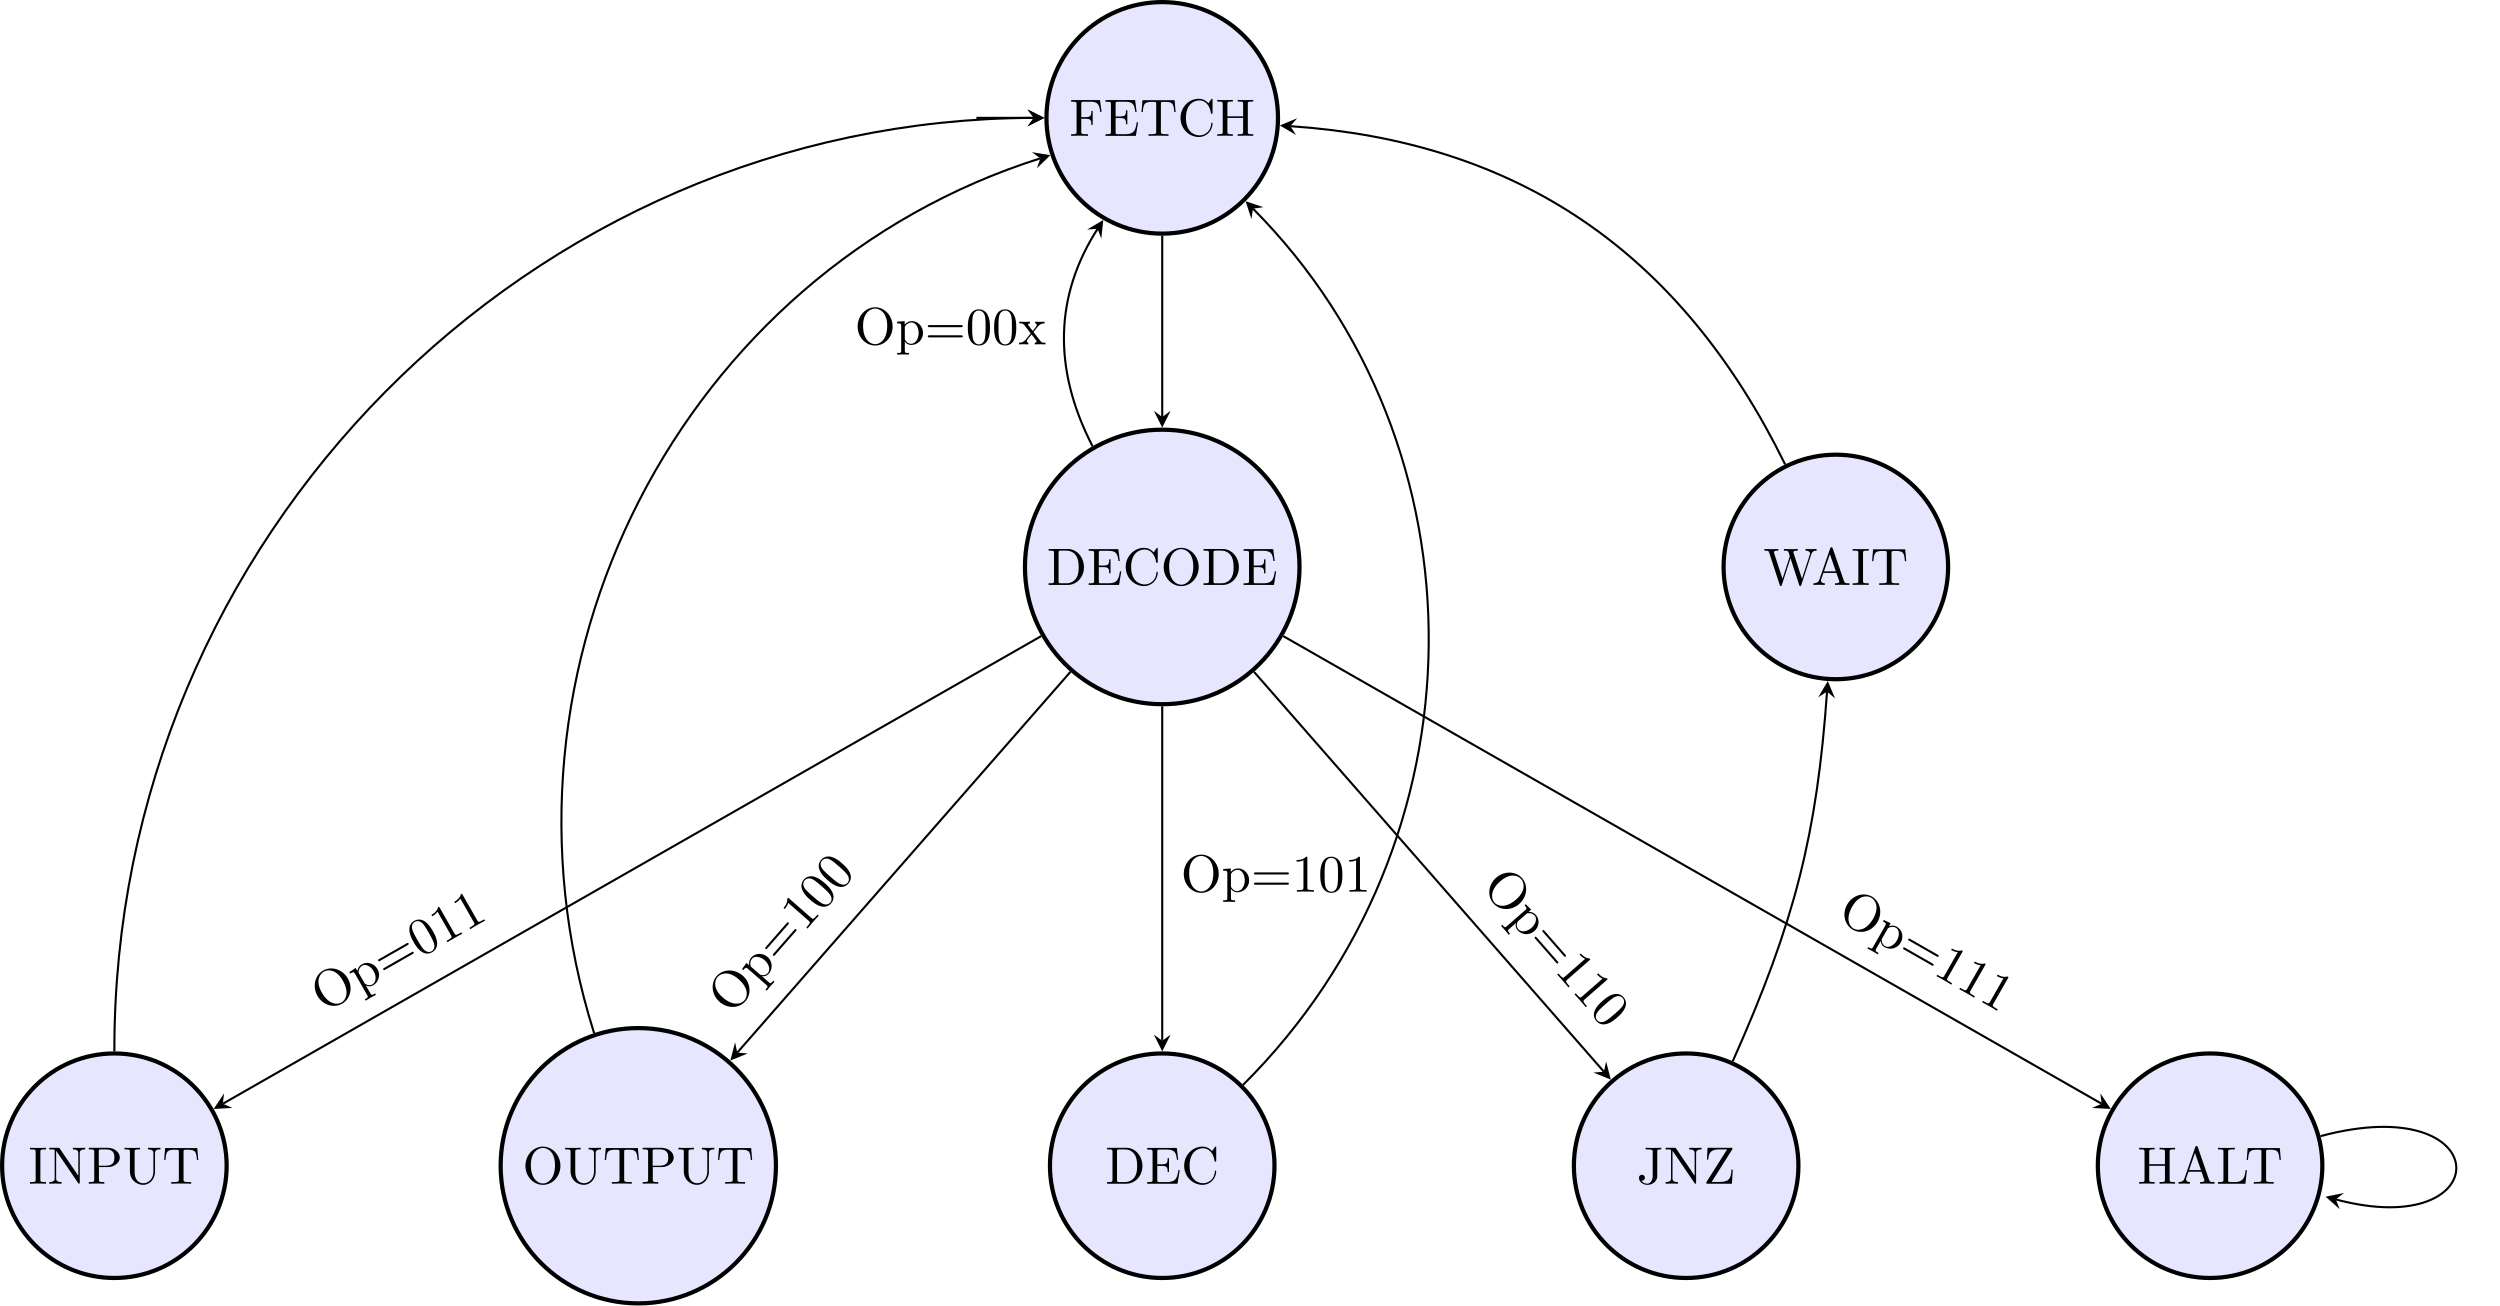
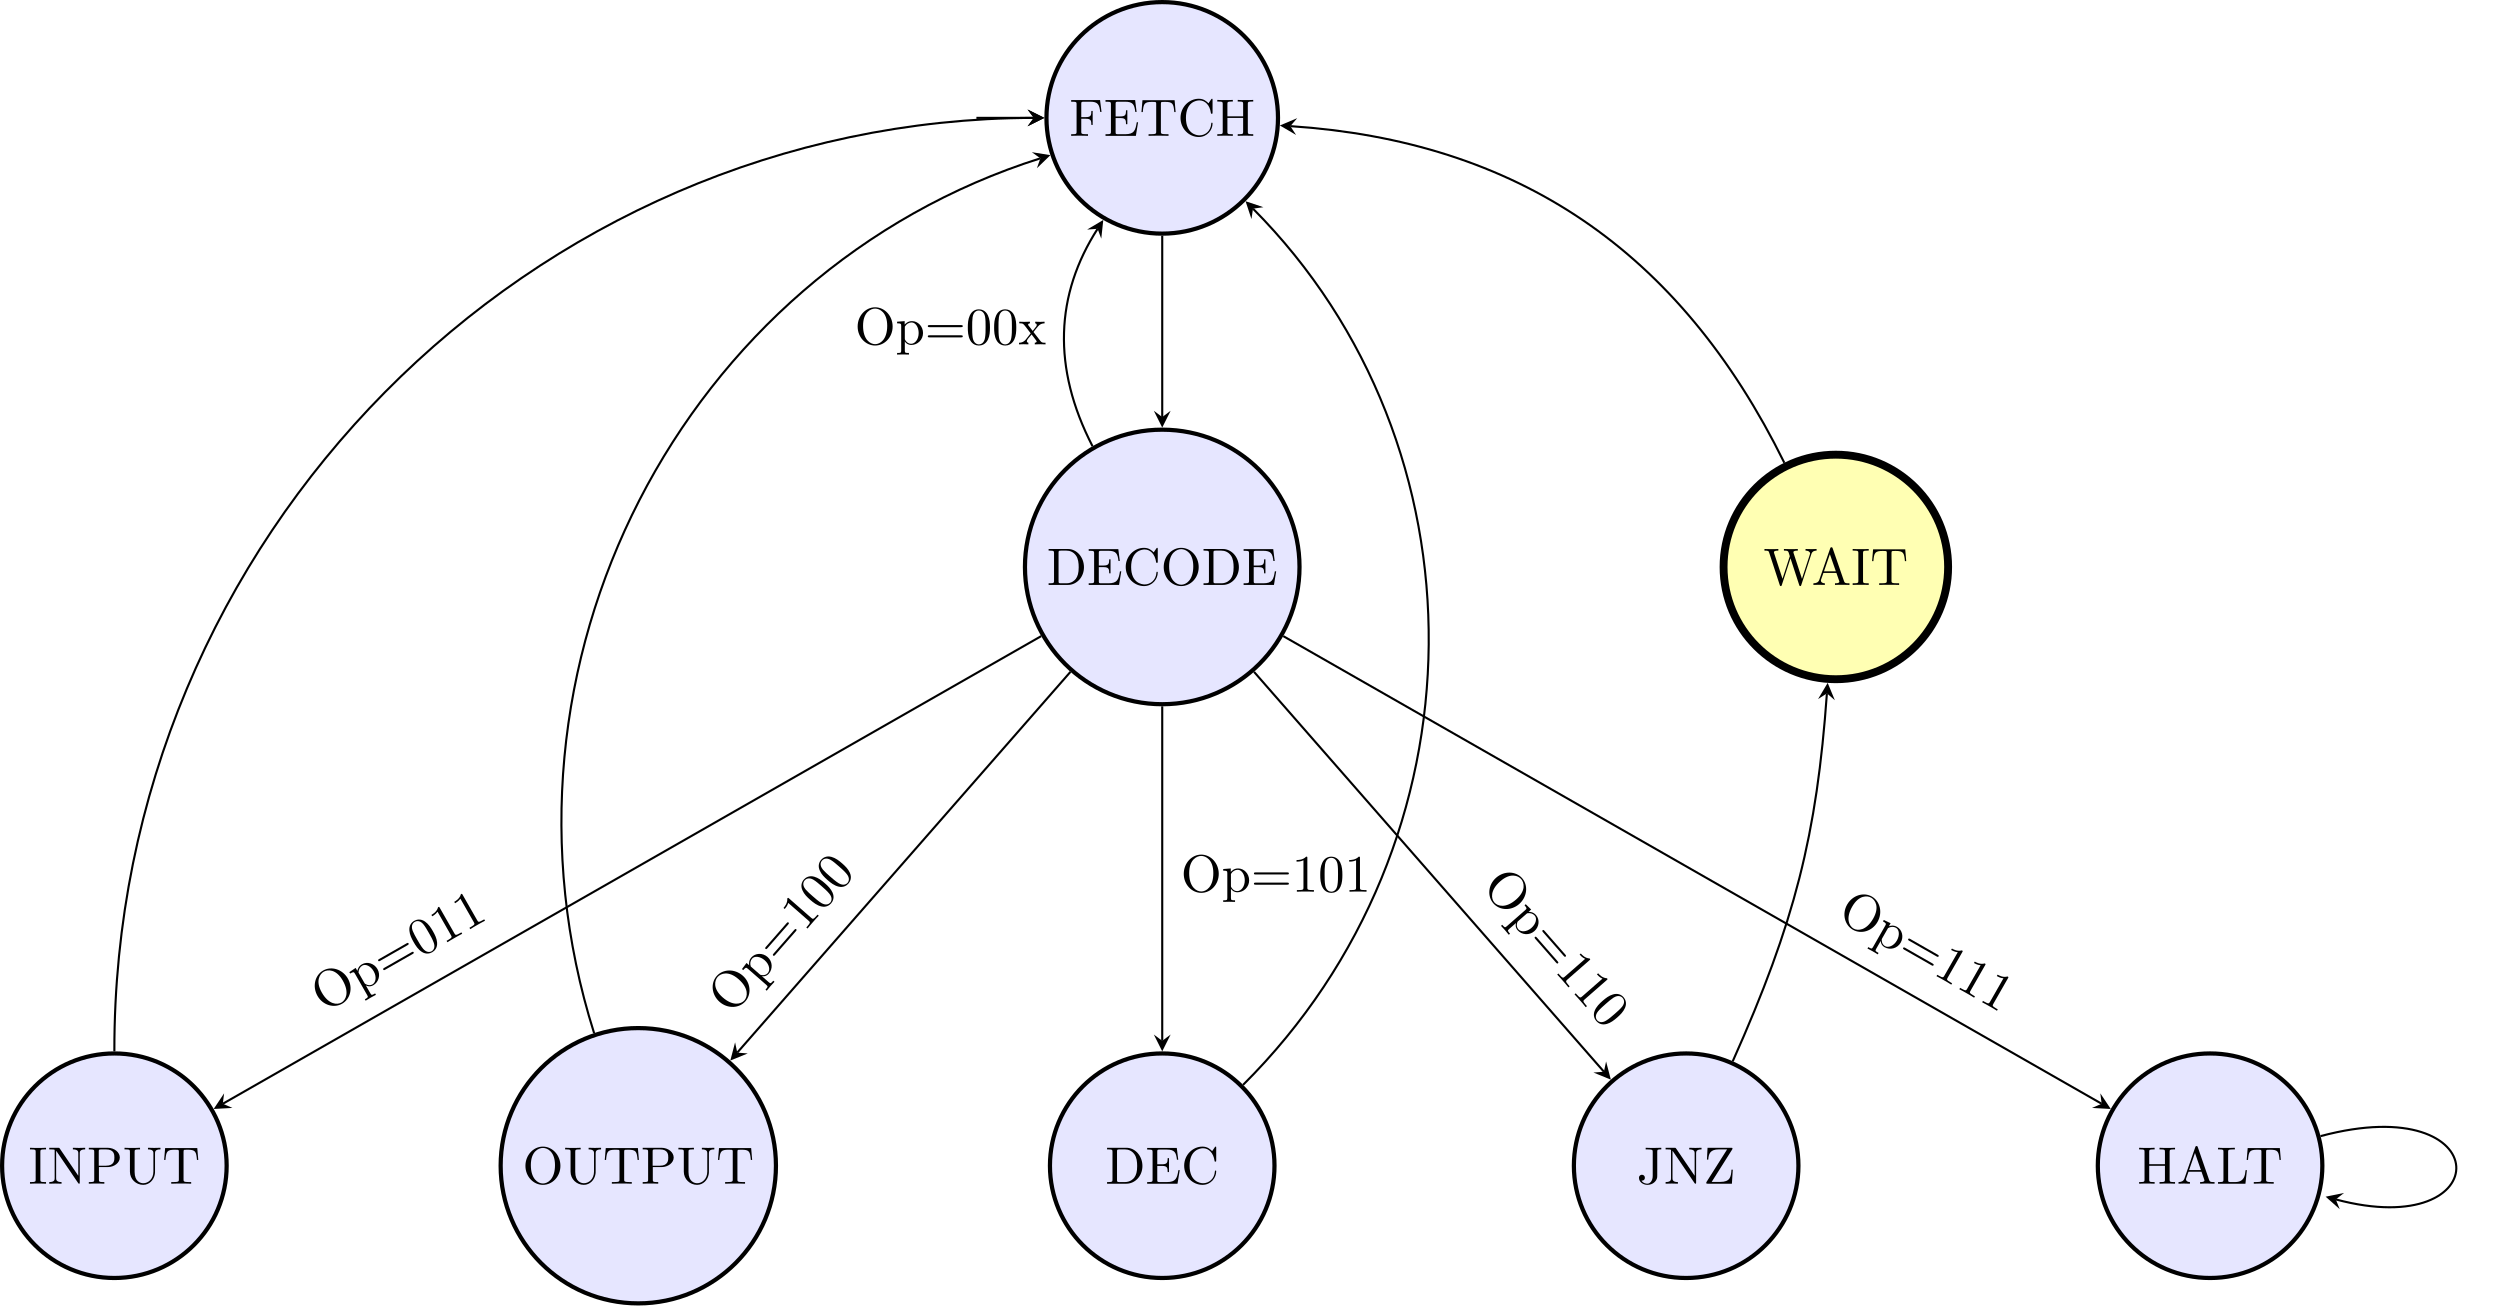
<svg xmlns="http://www.w3.org/2000/svg" xmlns:xlink="http://www.w3.org/1999/xlink" version="1.1" width="473.415pt" height="247.215pt" viewBox="-62.04 -62.039 473.415 247.215">
  <defs>
    <path id="g0-48" d="M4.583-3.188C4.583-3.985 4.533-4.782 4.184-5.519C3.726-6.476 2.909-6.635 2.491-6.635C1.893-6.635 1.166-6.376 .757-5.45C.438-4.762 .389-3.985 .389-3.188C.389-2.441 .428-1.544 .837-.787C1.265 .02 1.993 .219 2.481 .219C3.019 .219 3.776 .01 4.214-.936C4.533-1.624 4.583-2.401 4.583-3.188ZM2.481 0C2.092 0 1.504-.249 1.325-1.205C1.215-1.803 1.215-2.72 1.215-3.308C1.215-3.945 1.215-4.603 1.295-5.141C1.484-6.326 2.232-6.416 2.481-6.416C2.809-6.416 3.467-6.237 3.656-5.25C3.756-4.692 3.756-3.935 3.756-3.308C3.756-2.56 3.756-1.883 3.646-1.245C3.497-.299 2.929 0 2.481 0Z" />
    <path id="g0-49" d="M2.929-6.376C2.929-6.615 2.929-6.635 2.7-6.635C2.082-5.998 1.205-5.998 .887-5.998V-5.689C1.086-5.689 1.674-5.689 2.192-5.948V-.787C2.192-.428 2.162-.309 1.265-.309H.946V0C1.295-.03 2.162-.03 2.56-.03S3.826-.03 4.174 0V-.309H3.856C2.959-.309 2.929-.418 2.929-.787V-6.376Z" />
    <path id="g0-61" d="M6.844-3.258C6.994-3.258 7.183-3.258 7.183-3.457S6.994-3.656 6.854-3.656H.887C.747-3.656 .558-3.656 .558-3.457S.747-3.258 .897-3.258H6.844ZM6.854-1.325C6.994-1.325 7.183-1.325 7.183-1.524S6.994-1.724 6.844-1.724H.897C.747-1.724 .558-1.724 .558-1.524S.747-1.325 .887-1.325H6.854Z" />
    <path id="g0-65" d="M3.965-6.934C3.915-7.064 3.895-7.133 3.736-7.133S3.547-7.073 3.497-6.934L1.435-.976C1.255-.468 .857-.319 .319-.309V0C.548-.01 .976-.03 1.335-.03C1.644-.03 2.162-.01 2.481 0V-.309C1.983-.309 1.733-.558 1.733-.817C1.733-.847 1.743-.946 1.753-.966L2.212-2.271H4.672L5.2-.747C5.21-.707 5.23-.648 5.23-.608C5.23-.309 4.672-.309 4.403-.309V0C4.762-.03 5.46-.03 5.838-.03C6.267-.03 6.725-.02 7.143 0V-.309H6.964C6.366-.309 6.227-.379 6.117-.707L3.965-6.934ZM3.437-5.818L4.563-2.58H2.321L3.437-5.818Z" />
    <path id="g0-67" d="M.558-3.407C.558-1.345 2.172 .219 4.025 .219C5.649 .219 6.625-1.166 6.625-2.321C6.625-2.421 6.625-2.491 6.496-2.491C6.386-2.491 6.386-2.431 6.376-2.331C6.296-.907 5.23-.09 4.144-.09C3.537-.09 1.584-.428 1.584-3.397C1.584-6.376 3.527-6.715 4.134-6.715C5.22-6.715 6.107-5.808 6.306-4.354C6.326-4.214 6.326-4.184 6.466-4.184C6.625-4.184 6.625-4.214 6.625-4.423V-6.785C6.625-6.954 6.625-7.024 6.516-7.024C6.476-7.024 6.436-7.024 6.356-6.904L5.858-6.167C5.489-6.526 4.981-7.024 4.025-7.024C2.162-7.024 .558-5.44 .558-3.407Z" />
    <path id="g0-68" d="M.349-6.804V-6.496H.588C1.355-6.496 1.375-6.386 1.375-6.027V-.777C1.375-.418 1.355-.309 .588-.309H.349V0H3.995C5.669 0 7.044-1.474 7.044-3.347C7.044-5.24 5.699-6.804 3.995-6.804H.349ZM2.72-.309C2.252-.309 2.232-.379 2.232-.707V-6.097C2.232-6.426 2.252-6.496 2.72-6.496H3.716C4.334-6.496 5.021-6.276 5.529-5.569C5.958-4.981 6.047-4.125 6.047-3.347C6.047-2.242 5.858-1.644 5.499-1.156C5.3-.887 4.732-.309 3.726-.309H2.72Z" />
    <path id="g0-69" d="M1.355-.777C1.355-.418 1.335-.309 .568-.309H.329V0H6.077L6.496-2.57H6.247C5.998-1.036 5.768-.309 4.055-.309H2.73C2.262-.309 2.242-.379 2.242-.707V-3.367H3.138C4.105-3.367 4.214-3.049 4.214-2.202H4.463V-4.842H4.214C4.214-3.985 4.105-3.676 3.138-3.676H2.242V-6.067C2.242-6.396 2.262-6.466 2.73-6.466H4.015C5.539-6.466 5.808-5.918 5.968-4.533H6.217L5.938-6.775H.329V-6.466H.568C1.335-6.466 1.355-6.356 1.355-5.998V-.777Z" />
    <path id="g0-70" d="M5.798-6.775H.329V-6.466H.568C1.335-6.466 1.355-6.356 1.355-5.998V-.777C1.355-.418 1.335-.309 .568-.309H.329V0C.677-.03 1.455-.03 1.843-.03C2.252-.03 3.158-.03 3.517 0V-.309H3.188C2.242-.309 2.242-.438 2.242-.787V-3.238H3.098C4.055-3.238 4.154-2.919 4.154-2.072H4.403V-4.712H4.154C4.154-3.875 4.055-3.547 3.098-3.547H2.242V-6.067C2.242-6.396 2.262-6.466 2.73-6.466H3.925C5.42-6.466 5.669-5.908 5.828-4.533H6.077L5.798-6.775Z" />
    <path id="g0-72" d="M6.107-6.027C6.107-6.386 6.127-6.496 6.894-6.496H7.133V-6.804C6.785-6.775 6.047-6.775 5.669-6.775S4.543-6.775 4.194-6.804V-6.496H4.433C5.2-6.496 5.22-6.386 5.22-6.027V-3.696H2.242V-6.027C2.242-6.386 2.262-6.496 3.029-6.496H3.268V-6.804C2.919-6.775 2.182-6.775 1.803-6.775S.677-6.775 .329-6.804V-6.496H.568C1.335-6.496 1.355-6.386 1.355-6.027V-.777C1.355-.418 1.335-.309 .568-.309H.329V0C.677-.03 1.415-.03 1.793-.03S2.919-.03 3.268 0V-.309H3.029C2.262-.309 2.242-.418 2.242-.777V-3.387H5.22V-.777C5.22-.418 5.2-.309 4.433-.309H4.194V0C4.543-.03 5.28-.03 5.659-.03S6.785-.03 7.133 0V-.309H6.894C6.127-.309 6.107-.418 6.107-.777V-6.027Z" />
    <path id="g0-73" d="M2.242-6.027C2.242-6.386 2.271-6.496 3.059-6.496H3.318V-6.804C2.969-6.775 2.182-6.775 1.803-6.775C1.415-6.775 .628-6.775 .279-6.804V-6.496H.538C1.325-6.496 1.355-6.386 1.355-6.027V-.777C1.355-.418 1.325-.309 .538-.309H.279V0C.628-.03 1.415-.03 1.793-.03C2.182-.03 2.969-.03 3.318 0V-.309H3.059C2.271-.309 2.242-.418 2.242-.777V-6.027Z" />
    <path id="g0-74" d="M3.009-1.474C3.009-.558 2.511 0 1.983 0C1.923 0 1.245 0 .887-.578C1.405-.578 1.524-.877 1.524-1.136C1.524-1.494 1.245-1.694 .966-1.694C.747-1.694 .408-1.554 .408-1.116C.408-.379 1.116 .219 2.002 .219C3.019 .219 3.746-.478 3.856-1.225C3.866-1.305 3.866-1.325 3.866-1.664V-6.087C3.866-6.496 4.005-6.496 4.633-6.496V-6.804C4.194-6.785 3.816-6.775 3.347-6.775C2.929-6.775 2.052-6.775 1.674-6.804V-6.496H2.032C3.009-6.496 3.009-6.366 3.009-6.017V-1.474Z" />
    <path id="g0-76" d="M5.798-2.57H5.549C5.44-1.554 5.3-.309 3.547-.309H2.73C2.262-.309 2.242-.379 2.242-.707V-6.017C2.242-6.356 2.242-6.496 3.188-6.496H3.517V-6.804C3.158-6.775 2.252-6.775 1.843-6.775C1.455-6.775 .677-6.775 .329-6.804V-6.496H.568C1.335-6.496 1.355-6.386 1.355-6.027V-.777C1.355-.418 1.335-.309 .568-.309H.329V0H5.519L5.798-2.57Z" />
    <path id="g0-78" d="M2.311-6.675C2.222-6.795 2.212-6.804 2.022-6.804H.329V-6.496H.618C.767-6.496 .966-6.486 1.116-6.476C1.345-6.446 1.355-6.436 1.355-6.247V-1.046C1.355-.777 1.355-.309 .329-.309V0C.677-.01 1.166-.03 1.494-.03S2.311-.01 2.66 0V-.309C1.634-.309 1.634-.777 1.634-1.046V-6.227C1.684-6.177 1.694-6.167 1.733-6.107L5.798-.13C5.888-.01 5.898 0 5.968 0C6.107 0 6.107-.07 6.107-.259V-5.758C6.107-6.027 6.107-6.496 7.133-6.496V-6.804C6.785-6.795 6.296-6.775 5.968-6.775S5.151-6.795 4.802-6.804V-6.496C5.828-6.496 5.828-6.027 5.828-5.758V-1.504L2.311-6.675Z" />
    <path id="g0-79" d="M7.183-3.377C7.183-5.41 5.679-7.024 3.866-7.024C2.082-7.024 .558-5.43 .558-3.377C.558-1.335 2.092 .219 3.866 .219C5.679 .219 7.183-1.365 7.183-3.377ZM3.875-.04C2.919-.04 1.584-.917 1.584-3.517C1.584-6.097 3.039-6.775 3.866-6.775C4.732-6.775 6.157-6.067 6.157-3.517C6.157-.877 4.792-.04 3.875-.04Z" />
    <path id="g0-80" d="M2.262-3.148H3.945C5.141-3.148 6.217-3.955 6.217-4.951C6.217-5.928 5.23-6.804 3.866-6.804H.349V-6.496H.588C1.355-6.496 1.375-6.386 1.375-6.027V-.777C1.375-.418 1.355-.309 .588-.309H.349V0C.697-.03 1.435-.03 1.813-.03S2.939-.03 3.288 0V-.309H3.049C2.281-.309 2.262-.418 2.262-.777V-3.148ZM2.232-3.407V-6.097C2.232-6.426 2.252-6.496 2.72-6.496H3.606C5.191-6.496 5.191-5.44 5.191-4.951C5.191-4.483 5.191-3.407 3.606-3.407H2.232Z" />
    <path id="g0-84" d="M6.635-6.745H.548L.359-4.503H.608C.747-6.107 .897-6.436 2.401-6.436C2.58-6.436 2.839-6.436 2.939-6.416C3.148-6.376 3.148-6.267 3.148-6.037V-.787C3.148-.448 3.148-.309 2.102-.309H1.704V0C2.112-.03 3.128-.03 3.587-.03S5.071-.03 5.479 0V-.309H5.081C4.035-.309 4.035-.448 4.035-.787V-6.037C4.035-6.237 4.035-6.376 4.214-6.416C4.324-6.436 4.593-6.436 4.782-6.436C6.286-6.436 6.436-6.107 6.575-4.503H6.824L6.635-6.745Z" />
    <path id="g0-85" d="M5.798-2.301C5.798-.887 4.832-.09 3.885-.09C3.417-.09 2.242-.339 2.242-2.232V-6.027C2.242-6.386 2.262-6.496 3.029-6.496H3.268V-6.804C2.919-6.775 2.182-6.775 1.803-6.775S.677-6.775 .329-6.804V-6.496H.568C1.335-6.496 1.355-6.386 1.355-6.027V-2.271C1.355-.867 2.511 .219 3.866 .219C5.011 .219 5.908-.707 6.077-1.843C6.107-2.042 6.107-2.132 6.107-2.531V-5.719C6.107-6.047 6.107-6.496 7.133-6.496V-6.804C6.775-6.795 6.296-6.775 5.958-6.775C5.609-6.775 5.131-6.795 4.772-6.804V-6.496C5.798-6.496 5.798-6.027 5.798-5.758V-2.301Z" />
    <path id="g0-87" d="M9.056-5.828C9.235-6.396 9.664-6.496 10.052-6.496V-6.804C9.753-6.785 9.445-6.775 9.146-6.775C8.857-6.775 8.219-6.795 7.96-6.804V-6.496C8.628-6.486 8.827-6.157 8.827-5.968C8.827-5.908 8.797-5.828 8.777-5.768L7.283-1.166L5.689-6.047C5.679-6.087 5.659-6.147 5.659-6.197C5.659-6.496 6.237-6.496 6.496-6.496V-6.804C6.137-6.775 5.46-6.775 5.081-6.775S4.274-6.795 3.866-6.804V-6.496C4.433-6.496 4.643-6.496 4.762-6.137L4.981-5.44L3.597-1.166L1.993-6.067C1.983-6.097 1.973-6.167 1.973-6.197C1.973-6.496 2.55-6.496 2.809-6.496V-6.804C2.451-6.775 1.773-6.775 1.395-6.775S.588-6.795 .179-6.804V-6.496C.927-6.496 .966-6.446 1.086-6.077L3.078 .03C3.108 .12 3.138 .219 3.268 .219C3.407 .219 3.427 .149 3.467 .02L5.111-5.041L6.765 .03C6.795 .12 6.824 .219 6.954 .219C7.093 .219 7.113 .149 7.153 .02L9.056-5.828Z" />
    <path id="g0-90" d="M5.45-6.456C5.519-6.565 5.519-6.575 5.519-6.645C5.519-6.804 5.46-6.804 5.26-6.804H.797L.687-4.563H.936C1.006-5.689 1.305-6.496 2.939-6.496H4.503L.628-.369C.558-.259 .558-.249 .558-.169C.558 0 .608 0 .817 0H5.41L5.579-2.66H5.33C5.25-1.275 5.061-.339 3.218-.339H1.584L5.45-6.456Z" />
    <path id="g0-112" d="M1.714-3.746V-4.403L.279-4.294V-3.985C.986-3.985 1.056-3.925 1.056-3.487V1.176C1.056 1.624 .946 1.624 .279 1.624V1.933C.618 1.923 1.136 1.903 1.395 1.903C1.664 1.903 2.172 1.923 2.521 1.933V1.624C1.853 1.624 1.743 1.624 1.743 1.176V-.498V-.588C1.793-.428 2.212 .11 2.969 .11C4.154 .11 5.191-.867 5.191-2.152C5.191-3.417 4.224-4.403 3.108-4.403C2.331-4.403 1.913-3.965 1.714-3.746ZM1.743-1.136V-3.357C2.032-3.866 2.521-4.154 3.029-4.154C3.756-4.154 4.364-3.278 4.364-2.152C4.364-.946 3.666-.11 2.929-.11C2.531-.11 2.152-.309 1.883-.717C1.743-.927 1.743-.936 1.743-1.136Z" />
    <path id="g0-120" d="M2.859-2.341C3.158-2.72 3.537-3.208 3.776-3.467C4.085-3.826 4.493-3.975 4.961-3.985V-4.294C4.702-4.274 4.403-4.264 4.144-4.264C3.846-4.264 3.318-4.284 3.188-4.294V-3.985C3.397-3.965 3.477-3.836 3.477-3.676S3.377-3.387 3.328-3.328L2.71-2.55L1.933-3.557C1.843-3.656 1.843-3.676 1.843-3.736C1.843-3.885 1.993-3.975 2.192-3.985V-4.294C1.933-4.284 1.275-4.264 1.116-4.264C.907-4.264 .438-4.274 .169-4.294V-3.985C.867-3.985 .877-3.975 1.345-3.377L2.331-2.092L1.395-.907C.917-.329 .329-.309 .12-.309V0C.379-.02 .687-.03 .946-.03C1.235-.03 1.654-.01 1.893 0V-.309C1.674-.339 1.604-.468 1.604-.618C1.604-.837 1.893-1.166 2.501-1.883L3.258-.887C3.337-.777 3.467-.618 3.467-.558C3.467-.468 3.377-.319 3.108-.309V0C3.407-.01 3.965-.03 4.184-.03C4.453-.03 4.842-.02 5.141 0V-.309C4.603-.309 4.423-.329 4.194-.618L2.859-2.341Z" />
  </defs>
  <g id="page1">
    <path d="M179.969-39.719C179.969-51.824 170.152-61.641 158.047-61.641C145.938-61.641 136.125-51.824 136.125-39.719C136.125-27.609 145.938-17.797 158.047-17.797C170.152-17.797 179.969-27.609 179.969-39.719Z" fill="#e6e6ff" />
    <path d="M179.969-39.719C179.969-51.824 170.152-61.641 158.047-61.641C145.938-61.641 136.125-51.824 136.125-39.719C136.125-27.609 145.938-17.797 158.047-17.797C170.152-17.797 179.969-27.609 179.969-39.719Z" stroke="#000" fill="none" stroke-width=".797" stroke-miterlimit="10" />
    <g transform="matrix(1 0 0 1 -17.573 3.4039)">
      <use x="158.046" y="-39.718" xlink:href="#g0-70" />
      <use x="164.55" y="-39.718" xlink:href="#g0-69" />
      <use x="171.33" y="-39.718" xlink:href="#g0-84" />
      <use x="178.525" y="-39.718" xlink:href="#g0-67" />
      <use x="185.72" y="-39.718" xlink:href="#g0-72" />
    </g>
    <path d="M122.859-39.719H133.734" stroke="#000" fill="none" stroke-width=".399" stroke-miterlimit="10" />
    <path d="M135.727-39.719L132.539-41.312L133.735-39.719L132.539-38.125" />
    <path d="M184.043 45.324C184.043 30.965 172.402 19.328 158.047 19.328C143.688 19.328 132.051 30.965 132.051 45.324C132.051 59.68 143.688 71.316 158.047 71.316C172.402 71.316 184.043 59.68 184.043 45.324Z" fill="#e6e6ff" />
    <path d="M184.043 45.324C184.043 30.965 172.402 19.328 158.047 19.328C143.688 19.328 132.051 30.965 132.051 45.324C132.051 59.68 143.688 71.316 158.047 71.316C172.402 71.316 184.043 59.68 184.043 45.324Z" stroke="#000" fill="none" stroke-width=".797" stroke-miterlimit="10" />
    <g transform="matrix(1 0 0 1 -21.863 88.4444)">
      <use x="158.046" y="-39.718" xlink:href="#g0-68" />
      <use x="165.657" y="-39.718" xlink:href="#g0-69" />
      <use x="172.437" y="-39.718" xlink:href="#g0-67" />
      <use x="179.632" y="-39.718" xlink:href="#g0-79" />
      <use x="187.381" y="-39.718" xlink:href="#g0-68" />
      <use x="194.991" y="-39.718" xlink:href="#g0-69" />
    </g>
    <path d="M179.305 158.711C179.305 146.969 169.789 137.449 158.047 137.449C146.305 137.449 136.785 146.969 136.785 158.711S146.305 179.969 158.047 179.969C169.789 179.969 179.305 170.453 179.305 158.711Z" fill="#e6e6ff" />
    <path d="M179.305 158.711C179.305 146.969 169.789 137.449 158.047 137.449C146.305 137.449 136.785 146.969 136.785 158.711S146.305 179.969 158.047 179.969C169.789 179.969 179.305 170.453 179.305 158.711Z" stroke="#000" fill="none" stroke-width=".797" stroke-miterlimit="10" />
    <g transform="matrix(1 0 0 1 -10.793 201.8319)">
      <use x="158.046" y="-39.718" xlink:href="#g0-68" />
      <use x="165.657" y="-39.718" xlink:href="#g0-69" />
      <use x="172.437" y="-39.718" xlink:href="#g0-67" />
    </g>
    <path d="M84.898 158.711C84.898 144.312 73.231 132.644 58.832 132.644C44.434 132.644 32.766 144.312 32.766 158.711C32.766 173.105 44.434 184.777 58.832 184.777C73.231 184.777 84.898 173.105 84.898 158.711Z" fill="#e6e6ff" />
    <path d="M84.898 158.711C84.898 144.312 73.231 132.644 58.832 132.644C44.434 132.644 32.766 144.312 32.766 158.711C32.766 173.105 44.434 184.777 58.832 184.777C73.231 184.777 84.898 173.105 84.898 158.711Z" stroke="#000" fill="none" stroke-width=".797" stroke-miterlimit="10" />
    <g transform="matrix(1 0 0 1 -121.1458 201.8319)">
      <use x="158.046" y="-39.718" xlink:href="#g0-79" />
      <use x="165.795" y="-39.718" xlink:href="#g0-85" />
      <use x="173.267" y="-39.718" xlink:href="#g0-84" />
      <use x="180.462" y="-39.718" xlink:href="#g0-80" />
      <use x="187.242" y="-39.718" xlink:href="#g0-85" />
      <use x="194.714" y="-39.718" xlink:href="#g0-84" />
    </g>
    <path d="M-19.121 158.711C-19.121 146.969-28.641 137.449-40.383 137.449S-61.641 146.969-61.641 158.711S-52.125 179.969-40.383 179.969S-19.121 170.453-19.121 158.711Z" fill="#e6e6ff" />
    <path d="M-19.121 158.711C-19.121 146.969-28.641 137.449-40.383 137.449S-61.641 146.969-61.641 158.711S-52.125 179.969-40.383 179.969S-19.121 170.453-19.121 158.711Z" stroke="#000" fill="none" stroke-width=".797" stroke-miterlimit="10" />
    <g transform="matrix(1 0 0 1 -214.6864 201.8319)">
      <use x="158.046" y="-39.718" xlink:href="#g0-73" />
      <use x="161.644" y="-39.718" xlink:href="#g0-78" />
      <use x="169.116" y="-39.718" xlink:href="#g0-80" />
      <use x="175.896" y="-39.718" xlink:href="#g0-85" />
      <use x="183.368" y="-39.718" xlink:href="#g0-84" />
    </g>
    <path d="M278.52 158.711C278.52 146.969 269 137.449 257.262 137.449C245.519 137.449 236 146.969 236 158.711S245.519 179.969 257.262 179.969C269 179.969 278.52 170.453 278.52 158.711Z" fill="#e6e6ff" />
    <path d="M278.52 158.711C278.52 146.969 269 137.449 257.262 137.449C245.519 137.449 236 146.969 236 158.711S245.519 179.969 257.262 179.969C269 179.969 278.52 170.453 278.52 158.711Z" stroke="#000" fill="none" stroke-width=".797" stroke-miterlimit="10" />
    <g transform="matrix(1 0 0 1 89.874 201.8319)">
      <use x="158.046" y="-39.718" xlink:href="#g0-74" />
      <use x="163.166" y="-39.718" xlink:href="#g0-78" />
      <use x="170.638" y="-39.718" xlink:href="#g0-90" />
    </g>
-     <path d="M306.867 45.324C306.867 33.582 297.348 24.062 285.605 24.062C273.863 24.062 264.348 33.582 264.348 45.324C264.348 57.062 273.863 66.582 285.605 66.582C297.348 66.582 306.867 57.062 306.867 45.324Z" fill="#e6e6ff" />
-     <path d="M306.867 45.324C306.867 33.582 297.348 24.062 285.605 24.062C273.863 24.062 264.348 33.582 264.348 45.324C264.348 57.062 273.863 66.582 285.605 66.582C297.348 66.582 306.867 57.062 306.867 45.324Z" stroke="#000" fill="none" stroke-width=".797" stroke-miterlimit="10" />
+     <path d="M306.867 45.324C306.867 33.582 297.348 24.062 285.605 24.062C273.863 24.062 264.348 33.582 264.348 45.324C264.348 57.062 273.863 66.582 285.605 66.582C297.348 66.582 306.867 57.062 306.867 45.324Z" fill="#ffffb3" />
+     <path d="M306.867 45.324C306.867 33.582 297.348 24.062 285.605 24.062C273.863 24.062 264.348 33.582 264.348 45.324C264.348 57.062 273.863 66.582 285.605 66.582C297.348 66.582 306.867 57.062 306.867 45.324Z" stroke="#000" fill="none" stroke-width="1.494" stroke-miterlimit="10" />
    <g transform="matrix(1 0 0 1 113.862 88.4444)">
      <use x="158.046" y="-39.718" xlink:href="#g0-87" />
      <use x="167.179" y="-39.718" xlink:href="#g0-65" />
      <use x="174.651" y="-39.718" xlink:href="#g0-73" />
      <use x="178.248" y="-39.718" xlink:href="#g0-84" />
    </g>
    <path d="M377.734 158.711C377.734 146.969 368.215 137.449 356.473 137.449C344.73 137.449 335.215 146.969 335.215 158.711S344.73 179.969 356.473 179.969C368.215 179.969 377.734 170.453 377.734 158.711Z" fill="#e6e6ff" />
    <path d="M377.734 158.711C377.734 146.969 368.215 137.449 356.473 137.449C344.73 137.449 335.215 146.969 335.215 158.711S344.73 179.969 356.473 179.969C368.215 179.969 377.734 170.453 377.734 158.711Z" stroke="#000" fill="none" stroke-width=".797" stroke-miterlimit="10" />
    <g transform="matrix(1 0 0 1 184.66 201.8319)">
      <use x="158.046" y="-39.718" xlink:href="#g0-72" />
      <use x="165.518" y="-39.718" xlink:href="#g0-65" />
      <use x="172.99" y="-39.718" xlink:href="#g0-76" />
      <use x="178.387" y="-39.718" xlink:href="#g0-84" />
    </g>
    <path d="M158.047-17.398V16.938" stroke="#000" fill="none" stroke-width=".399" stroke-miterlimit="10" />
    <path d="M158.047 18.93L159.641 15.742L158.047 16.937L156.453 15.742" />
    <path d="M135.129 58.418L-19.848 146.976" stroke="#000" fill="none" stroke-width=".399" stroke-miterlimit="10" />
    <path d="M-21.578 147.965L-18.02 147.765L-19.848 146.976L-19.602 145" />
    <g transform="matrix(.8682 -.49611 .49611 .8682 -118.2364 242.6553)">
      <use x="158.046" y="-39.718" xlink:href="#g0-79" />
      <use x="165.795" y="-39.718" xlink:href="#g0-112" />
      <use x="171.33" y="-39.718" xlink:href="#g0-61" />
      <use x="179.078" y="-39.718" xlink:href="#g0-48" />
      <use x="184.06" y="-39.718" xlink:href="#g0-49" />
      <use x="189.041" y="-39.718" xlink:href="#g0-49" />
    </g>
    <path d="M140.668 65.183L77.57 137.293" stroke="#000" fill="none" stroke-width=".399" stroke-miterlimit="10" />
    <path d="M76.258 138.793L79.559 137.446L77.57 137.293L77.16 135.344" />
    <g transform="matrix(.65848 -.75255 .75255 .65848 2.228876 275.426)">
      <use x="158.046" y="-39.718" xlink:href="#g0-79" />
      <use x="165.795" y="-39.718" xlink:href="#g0-112" />
      <use x="171.33" y="-39.718" xlink:href="#g0-61" />
      <use x="179.078" y="-39.718" xlink:href="#g0-49" />
      <use x="184.06" y="-39.718" xlink:href="#g0-48" />
      <use x="189.041" y="-39.718" xlink:href="#g0-48" />
    </g>
    <path d="M158.047 71.715V135.058" stroke="#000" fill="none" stroke-width=".399" stroke-miterlimit="10" />
    <path d="M158.047 137.051L159.641 133.864L158.047 135.059L156.453 133.864" />
    <g transform="matrix(1 0 0 1 3.52 146.5369)">
      <use x="158.046" y="-39.718" xlink:href="#g0-79" />
      <use x="165.795" y="-39.718" xlink:href="#g0-112" />
      <use x="171.33" y="-39.718" xlink:href="#g0-61" />
      <use x="179.078" y="-39.718" xlink:href="#g0-49" />
      <use x="184.06" y="-39.718" xlink:href="#g0-48" />
      <use x="189.041" y="-39.718" xlink:href="#g0-49" />
    </g>
    <path d="M175.426 65.183L241.688 140.91" stroke="#000" fill="none" stroke-width=".399" stroke-miterlimit="10" />
    <path d="M243 142.41L242.098 138.961L241.687 140.91L239.699 141.062" />
    <g transform="matrix(.65848 .75255 -.75255 .65848 84.40716 13.18993)">
      <use x="158.046" y="-39.718" xlink:href="#g0-79" />
      <use x="165.795" y="-39.718" xlink:href="#g0-112" />
      <use x="171.33" y="-39.718" xlink:href="#g0-61" />
      <use x="179.078" y="-39.718" xlink:href="#g0-49" />
      <use x="184.06" y="-39.718" xlink:href="#g0-49" />
      <use x="189.041" y="-39.718" xlink:href="#g0-48" />
    </g>
    <path d="M180.961 58.418L335.941 146.976" stroke="#000" fill="none" stroke-width=".399" stroke-miterlimit="10" />
    <path d="M337.668 147.965L335.691 145L335.941 146.976L334.109 147.765" />
    <g transform="matrix(.8682 .49611 -.49611 .8682 128.663 67.99088)">
      <use x="158.046" y="-39.718" xlink:href="#g0-79" />
      <use x="165.795" y="-39.718" xlink:href="#g0-112" />
      <use x="171.33" y="-39.718" xlink:href="#g0-61" />
      <use x="179.078" y="-39.718" xlink:href="#g0-49" />
      <use x="184.06" y="-39.718" xlink:href="#g0-49" />
      <use x="189.041" y="-39.718" xlink:href="#g0-49" />
    </g>
    <path d="M144.848 22.465C137.16 7.555 137.82-6.273 145.809-18.711" stroke="#000" fill="none" stroke-width=".399" stroke-miterlimit="10" />
    <path d="M146.886-20.391L143.824-18.566L145.808-18.711L146.503-16.844" />
    <g transform="matrix(1 0 0 1 -58.2353 42.89276)">
      <use x="158.046" y="-39.718" xlink:href="#g0-79" />
      <use x="165.795" y="-39.718" xlink:href="#g0-112" />
      <use x="171.33" y="-39.718" xlink:href="#g0-61" />
      <use x="179.078" y="-39.718" xlink:href="#g0-48" />
      <use x="184.06" y="-39.718" xlink:href="#g0-48" />
      <use x="189.041" y="-39.718" xlink:href="#g0-120" />
    </g>
    <path d="M-40.383 137.051C-40.566 39.715 38.387-39.535 133.734-39.715" stroke="#000" fill="none" stroke-width=".399" stroke-miterlimit="10" />
    <path d="M135.727-39.719L132.535-41.305L133.735-39.715L132.543-38.117" />
    <path d="M50.465 133.605C28.437 63.922 67.188-10.637 134.973-32.059" stroke="#000" fill="none" stroke-width=".399" stroke-miterlimit="10" />
    <path d="M136.871-32.66L133.352-33.219L134.973-32.059L134.313-30.18" />
    <path d="M173.359 143.394C219.809 97.203 220.019 22.512 175.234-22.523" stroke="#000" fill="none" stroke-width=".399" stroke-miterlimit="10" />
    <path d="M173.828-23.934L174.945-20.551L175.234-22.523L177.207-22.801" />
-     <path d="M266.082 138.93C277.887 112.461 282.043 95.836 283.941 68.914" stroke="#000" fill="none" stroke-width=".399" stroke-miterlimit="10" />
-     <path d="M284.082 66.926L282.27 69.996L283.941 68.914L285.449 70.219" />
-     <path d="M276.008 25.91C256.168-14.508 225.238-35.254 182.305-38.148" stroke="#000" fill="none" stroke-width=".399" stroke-miterlimit="10" />
-     <path d="M180.32-38.281L183.39-36.477L182.304-38.148L183.605-39.656" />
+     <path d="M266.082 138.93C277.852 112.598 282.004 96.043 283.914 69.262" stroke="#000" fill="none" stroke-width=".399" stroke-miterlimit="10" />
+     <path d="M284.059 67.273L282.242 70.34L283.914 69.262L285.422 70.566" />
+     <path d="M275.852 25.598C255.984-14.727 225.172-35.328 182.305-38.152" stroke="#000" fill="none" stroke-width=".399" stroke-miterlimit="10" />
+     <path d="M180.321-38.281L183.395-36.481L182.305-38.152L183.606-39.664" />
    <path d="M377.395 153.105C411.176 144.055 411.176 173.367 380.281 165.09" stroke="#000" fill="none" stroke-width=".399" stroke-miterlimit="10" />
    <path d="M378.355 164.574L381.023 166.937L380.281 165.089L381.847 163.859" />
  </g>
</svg>
